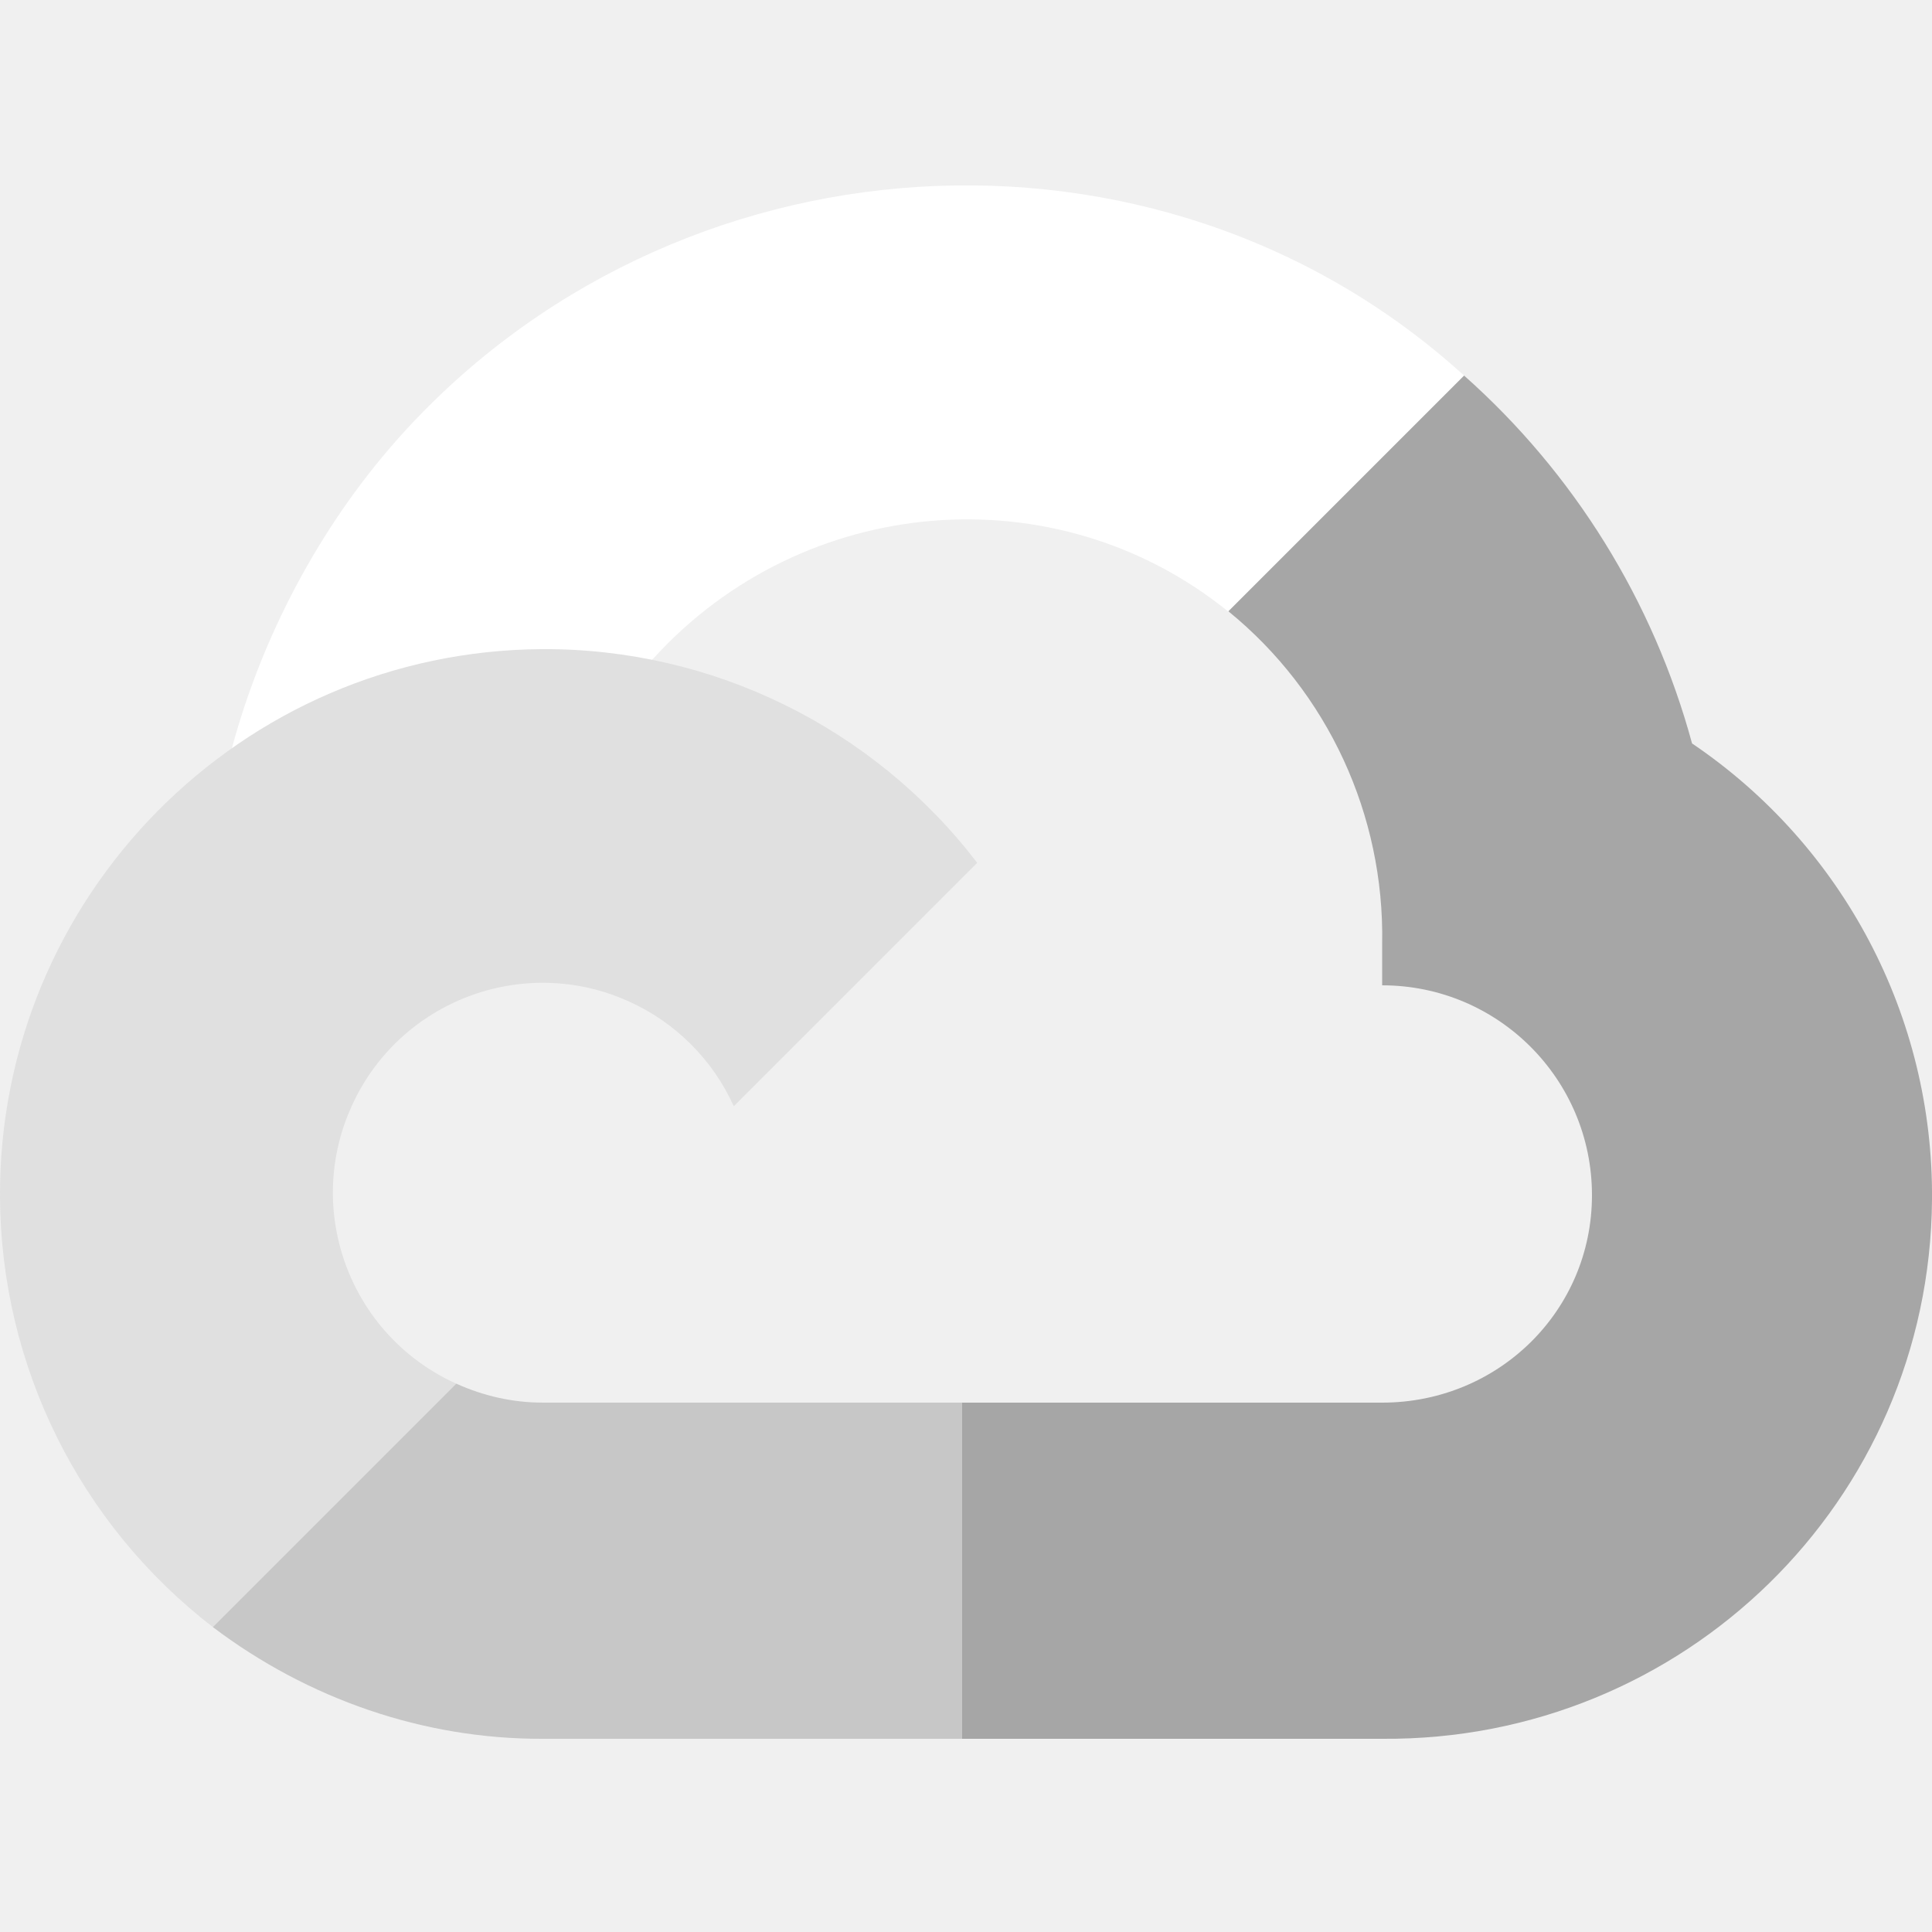
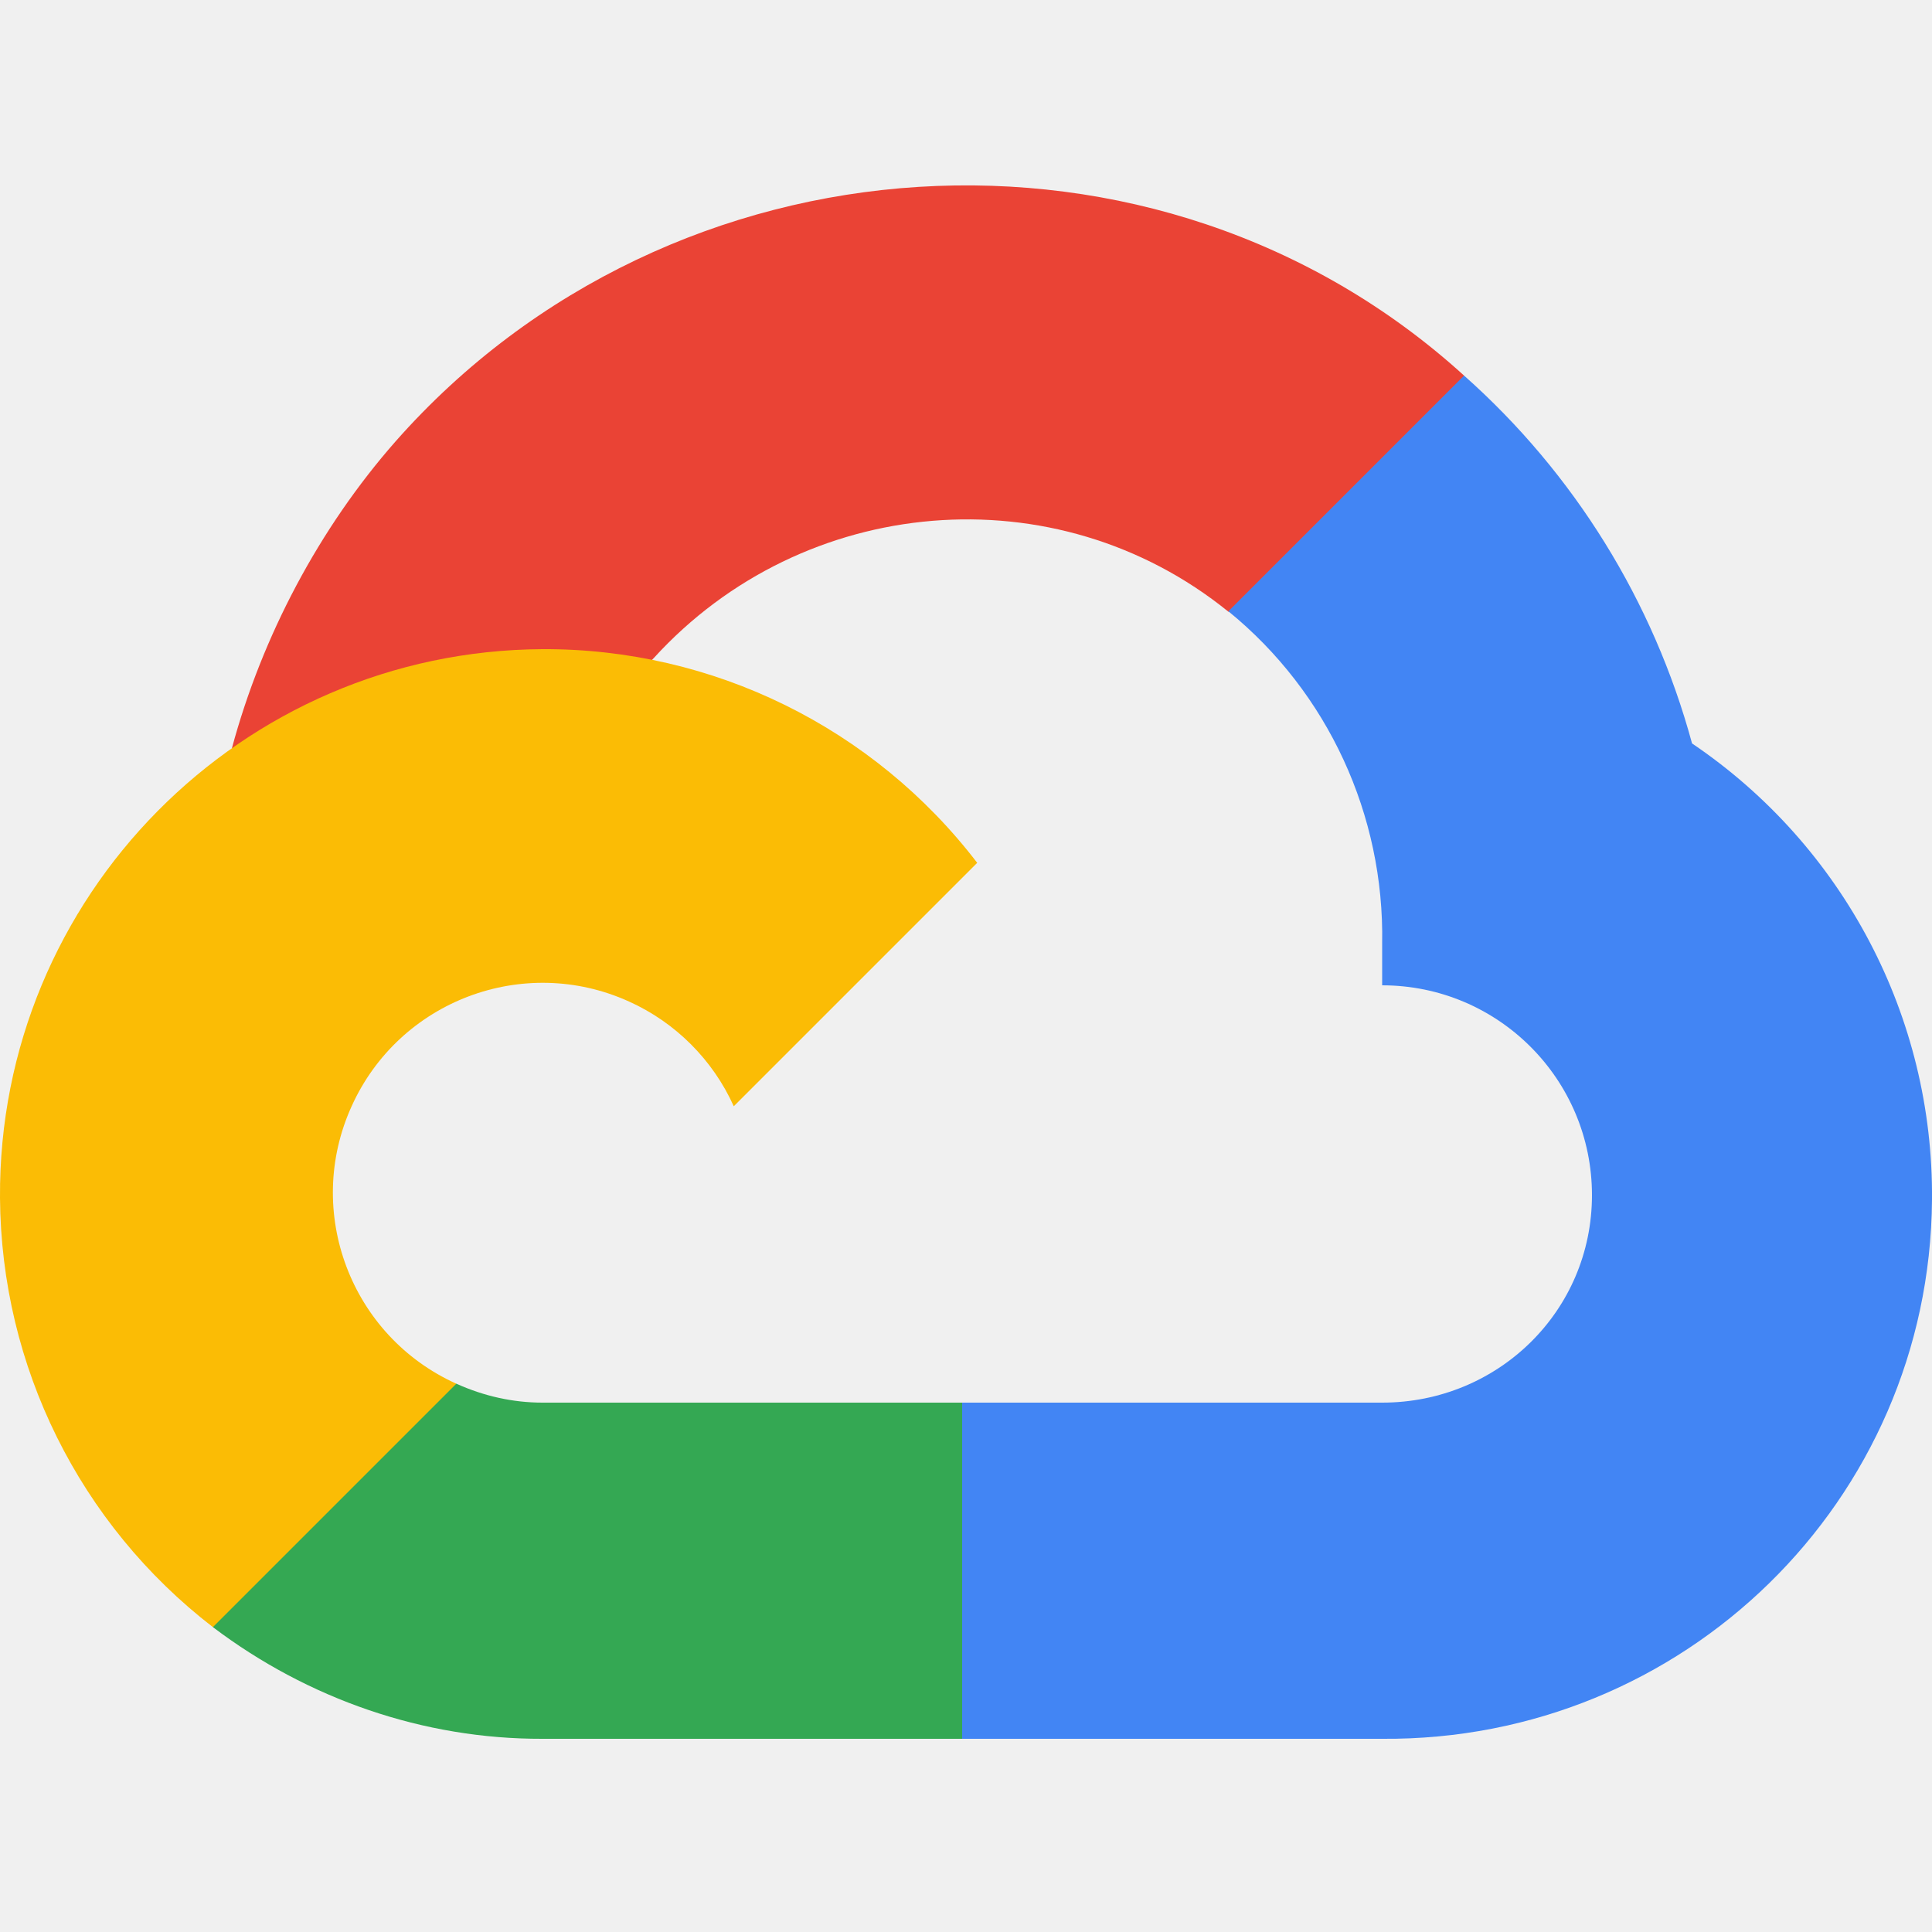
- <svg xmlns="http://www.w3.org/2000/svg" width="76" height="76" viewBox="0 0 76 76" fill="none">
-   <g clip-path="url(#clip0_1_3631)">
-     <path d="M50.54 24.168L57.152 17.555L57.593 14.774C45.555 3.83 26.418 5.061 15.565 17.358C12.555 20.778 10.306 25.034 9.12 29.442L11.491 29.108L24.7 26.934L25.719 25.885C31.601 19.425 41.527 18.559 48.321 24.061L50.54 24.168Z" fill="white" />
-     <path d="M66.561 29.245C65.041 23.651 61.925 18.62 57.593 14.774L48.321 24.046C52.243 27.238 54.462 32.072 54.371 37.118V38.76C58.931 38.76 62.624 42.454 62.624 47.014C62.624 51.574 58.931 55.176 54.371 55.176H37.848L36.222 56.939V66.834L37.848 68.4H54.371C66.227 68.491 75.909 59.052 76 47.196C76.061 40.006 72.519 33.273 66.561 29.245Z" fill="#A6A6A6" />
-     <path d="M21.341 68.4H37.848V55.175H21.341C20.171 55.175 19.031 54.917 17.951 54.431L15.611 55.145L8.953 61.757L8.375 64.007C12.115 66.834 16.659 68.415 21.341 68.4Z" fill="#C7C7C7" />
-     <path d="M21.341 25.535C9.485 25.596 -0.076 35.279 0 47.119C0.046 53.747 3.131 59.963 8.375 64.007L17.951 54.431C13.802 52.561 11.947 47.667 13.832 43.517C15.702 39.367 20.596 37.513 24.746 39.398C26.57 40.219 28.044 41.693 28.865 43.517L38.441 33.941C34.367 28.621 28.044 25.505 21.341 25.535Z" fill="#E0E0E0" />
+ <svg xmlns="http://www.w3.org/2000/svg" version="1.1" id="Layer_1" x="0px" y="0px" width="50px" height="50px" viewBox="0 0 50 50" style="enable-background:new 0 0 50 50;" xml:space="preserve">
+   <style type="text/css">
+ 	.st0{fill:#EA4335;}
+ 	.st1{fill:#4285F4;}
+ 	.st2{fill:#34A853;}
+ 	.st3{fill:#FBBC05;}
+ </style>
+   <g>
+     <path class="st0" d="M33.25,15.9l4.35-4.35l0.29-1.83c-7.92-7.2-20.51-6.39-27.65,1.7C8.26,13.67,6.78,16.47,6,19.37l1.56-0.22   l8.69-1.43l0.67-0.69c3.87-4.25,10.4-4.82,14.87-1.2L33.25,15.9z" />
+     <path class="st1" d="M43.79,19.24c-1-3.68-3.05-6.99-5.9-9.52l-6.1,6.1c2.58,2.1,4.04,5.28,3.98,8.6v1.08c3,0,5.43,2.43,5.43,5.43   c0,3-2.43,5.37-5.43,5.37H24.9l-1.07,1.16v6.51L24.9,45h10.87c7.8,0.06,14.17-6.15,14.23-13.95   C50.04,26.32,47.71,21.89,43.79,19.24" />
+     <path class="st2" d="M14.04,45H24.9V36.3H14.04c-0.77,0-1.52-0.17-2.23-0.49l-1.54,0.47l-4.38,4.35l-0.38,1.48   C7.97,43.97,10.96,45.01,14.04,45" />
+     <path class="st3" d="M14.04,16.8C6.24,16.84-0.05,23.21,0,31c0.03,4.36,2.06,8.45,5.51,11.11l6.3-6.3   c-2.73-1.23-3.95-4.45-2.71-7.18c1.23-2.73,4.45-3.95,7.18-2.71c1.2,0.54,2.17,1.51,2.71,2.71l6.3-6.3   C22.61,18.83,18.45,16.78,14.04,16.8" />
  </g>
-   <defs>
-     <clipPath id="clip0_1_3631">
-       <rect width="76" height="76" fill="white" transform="translate(0.000244141)" />
-     </clipPath>
-   </defs>
</svg>
